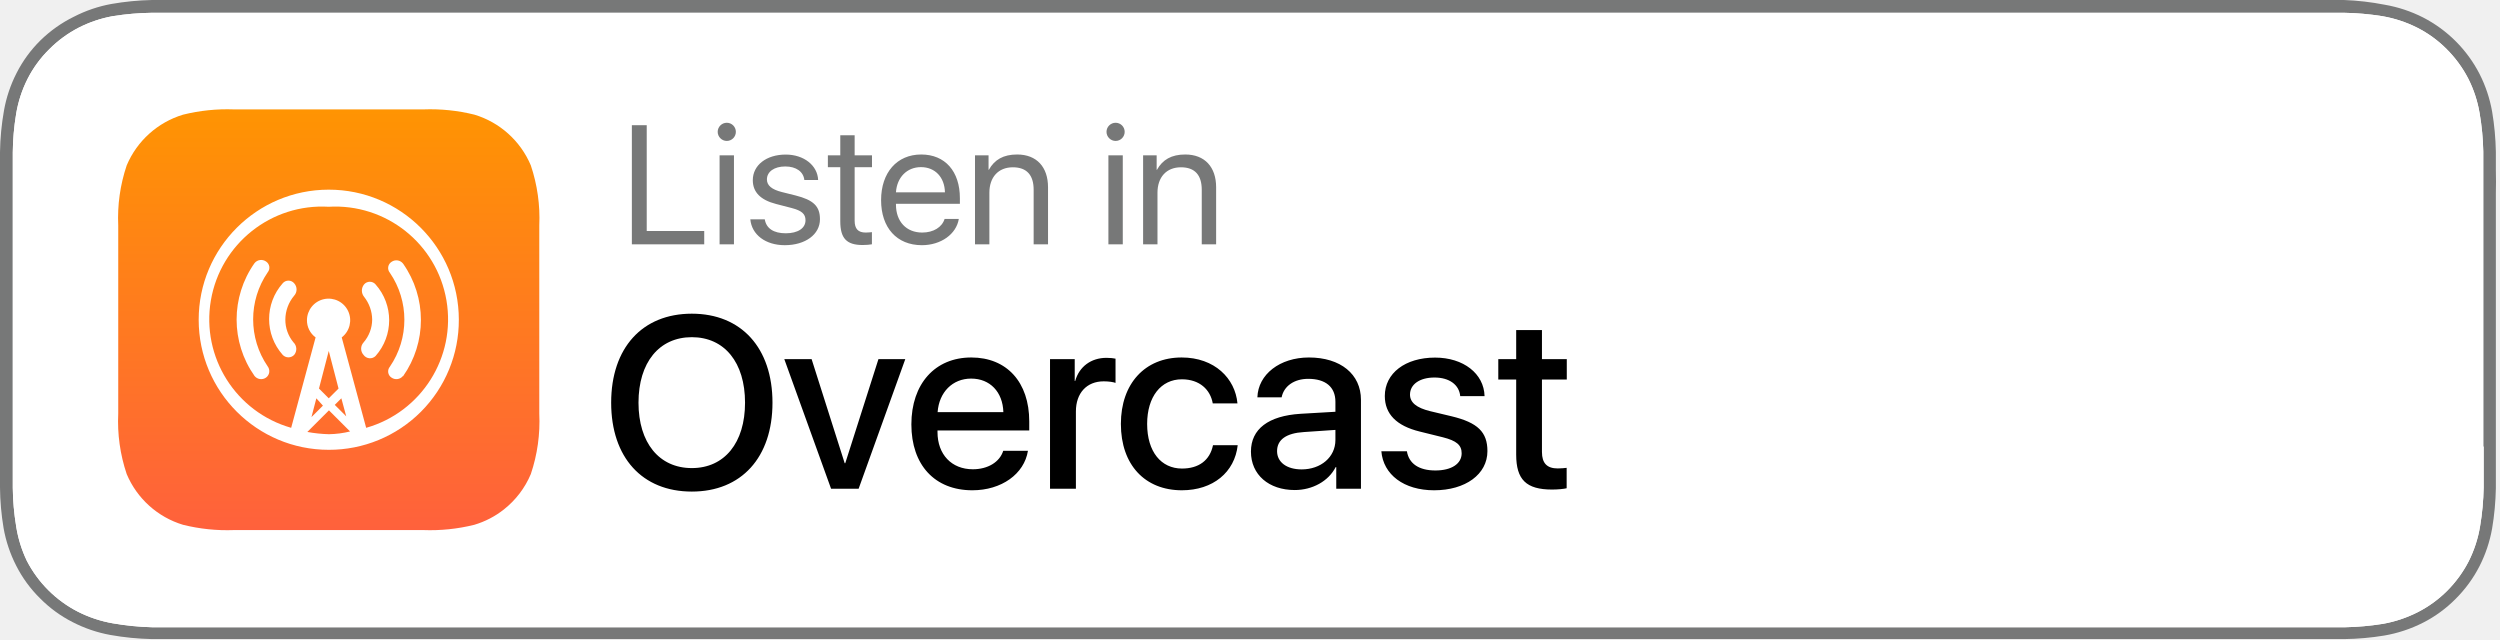
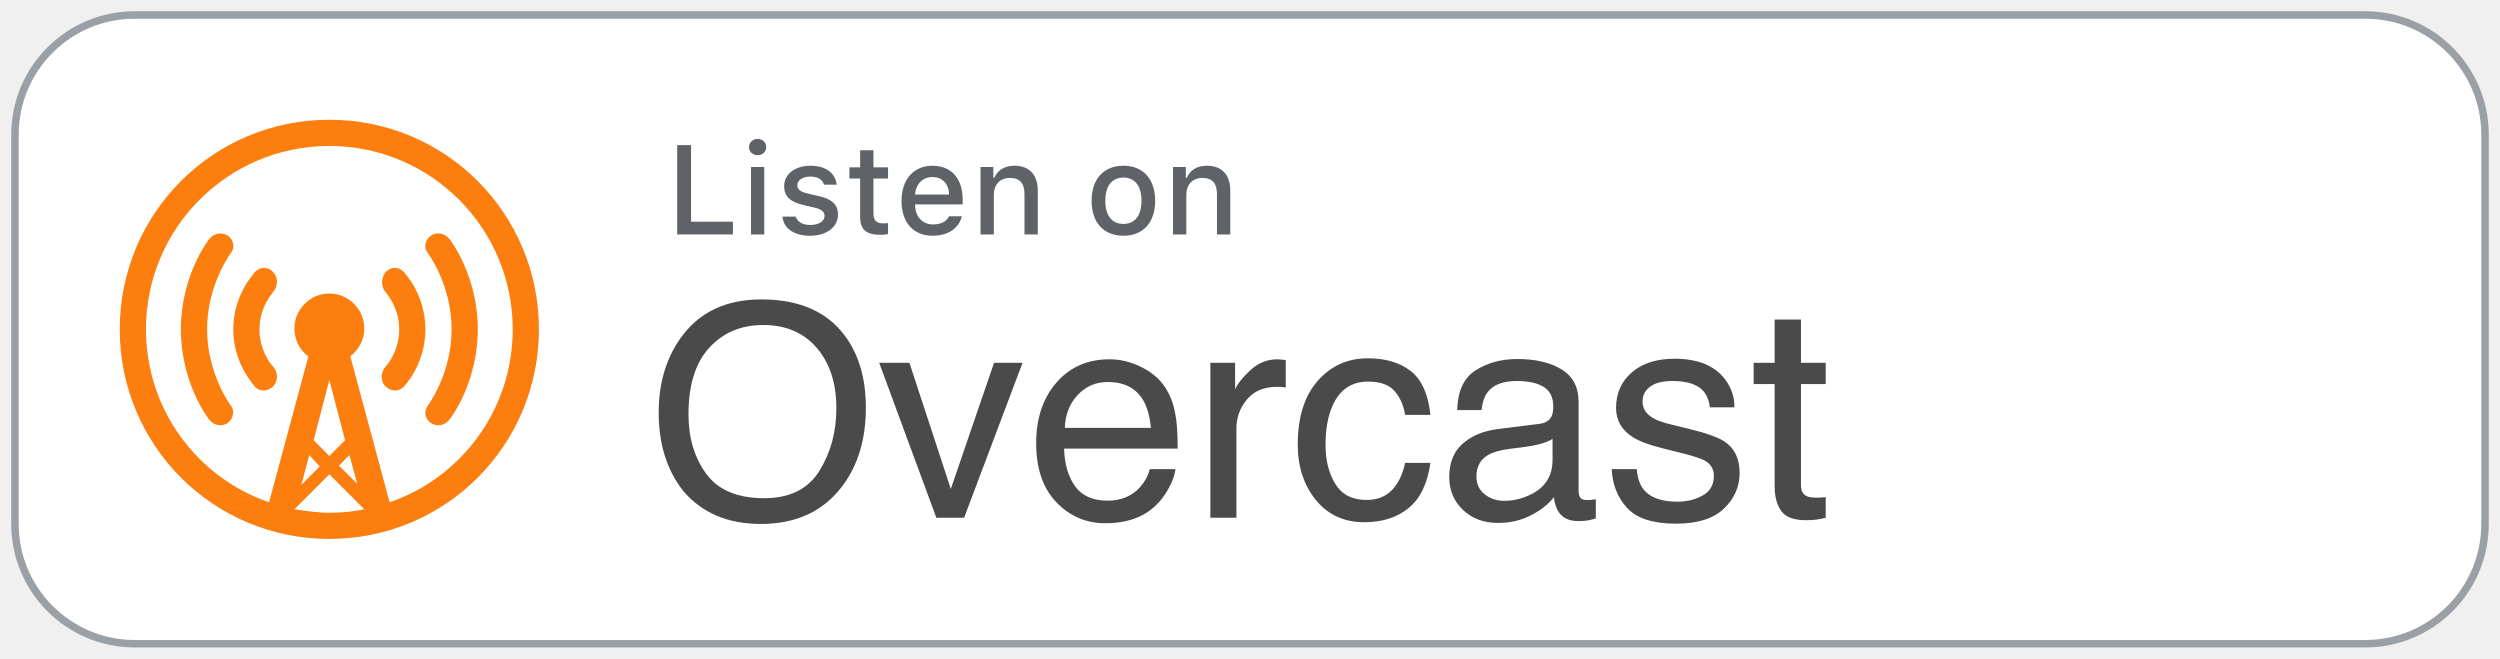
- <svg xmlns="http://www.w3.org/2000/svg" width="133px" height="34px" viewBox="0 0 133 34" version="1.1">
-   <defs>
-     <linearGradient x1="50%" y1="-0.015%" x2="50%" y2="99.97%" id="linearGradient-1">
-       <stop stop-color="#F452FF" offset="0%" />
-       <stop stop-color="#832BC1" offset="100%" />
-     </linearGradient>
-     <linearGradient x1="50%" y1="-0.015%" x2="50%" y2="99.97%" id="linearGradient-2">
-       <stop stop-color="#FF9402" offset="0%" />
-       <stop stop-color="#FF613C" offset="100%" />
-     </linearGradient>
-   </defs>
+ <svg xmlns="http://www.w3.org/2000/svg" width="167px" height="44px" viewBox="0 0 167 44" version="1.1">
  <g id="Page-1" stroke="none" stroke-width="1" fill="none" fill-rule="evenodd">
-     <g id="button-overcast-3">
-       <g id="Icon">
-         <g id="_Group_">
-           <path d="M132.78,9.08 L132.78,8.08 C132.767,7.359 132.7,6.641 132.58,5.93 C132.456,5.234 132.231,4.56 131.91,3.93 C131.247,2.642 130.198,1.593 128.91,0.93 C128.265,0.602 127.573,0.373 126.86,0.25 C126.148,0.111 125.425,0.027 124.7,-1.55431223e-15 L8.09,-1.55431223e-15 C7.366,0.015 6.644,0.086 5.93,0.21 C5.233,0.337 4.56,0.566 3.93,0.89 C3.274,1.213 2.673,1.638 2.15,2.15 C1.635,2.658 1.207,3.245 0.88,3.89 C0.558,4.52 0.332,5.194 0.21,5.89 C0.082,6.617 0.012,7.352 0,8.09 L0,9.09 L0,24.94 L0,25.94 C0.007,26.661 0.071,27.379 0.19,28.09 C0.312,28.786 0.538,29.461 0.86,30.09 C1.186,30.735 1.615,31.323 2.13,31.83 C2.638,32.344 3.225,32.773 3.87,33.1 C4.499,33.424 5.173,33.653 5.87,33.78 C6.603,33.911 7.345,33.984 8.09,34 L124.7,34 C125.42,33.991 126.139,33.928 126.85,33.81 C127.563,33.687 128.254,33.458 128.9,33.13 C129.545,32.803 130.132,32.374 130.64,31.86 C131.152,31.35 131.581,30.763 131.91,30.12 C132.231,29.49 132.456,28.816 132.58,28.12 C132.7,27.409 132.767,26.691 132.78,25.97 L132.78,24.97 L132.78,23.79 L132.78,10.25 C132.79,9.86 132.79,9.47 132.78,9.08 Z" id="_Path_" fill="#777878" fill-rule="nonzero" />
-           <path d="M132.13,23.76 L132.13,24.94 L132.13,25.94 C132.118,26.63 132.055,27.319 131.94,28 C131.834,28.643 131.631,29.267 131.34,29.85 C131.041,30.433 130.653,30.966 130.19,31.43 C129.73,31.89 129.2,32.275 128.62,32.57 C128.034,32.867 127.407,33.076 126.76,33.19 C126.098,33.296 125.43,33.356 124.76,33.37 L8.1,33.37 C7.396,33.352 6.694,33.281 6,33.16 C5.353,33.047 4.726,32.838 4.14,32.54 C2.971,31.94 2.02,30.989 1.42,29.82 C1.146,29.244 0.958,28.631 0.86,28 C0.748,27.322 0.687,26.637 0.68,25.95 L0.68,25.27 L0.68,8.79 L0.68,8.1 C0.687,7.413 0.748,6.728 0.86,6.05 C0.968,5.403 1.173,4.775 1.47,4.19 C1.766,3.608 2.155,3.078 2.62,2.62 C3.08,2.157 3.61,1.769 4.19,1.47 C4.76,1.18 5.37,0.974 6,0.86 C6.695,0.749 7.397,0.689 8.1,0.68 L124.68,0.68 C125.367,0.691 126.052,0.751 126.73,0.86 C127.377,0.97 128.004,1.176 128.59,1.47 C129.171,1.764 129.701,2.149 130.16,2.61 C130.622,3.071 131.01,3.6 131.31,4.18 C131.608,4.768 131.814,5.399 131.92,6.05 C132.033,6.711 132.096,7.38 132.11,8.05 L132.11,9.05 L132.11,10.21 L132.11,23.76 L132.13,23.76 Z" id="_Path_2" fill="#FFFFFF" fill-rule="nonzero" />
-           <g id="_Group_2" transform="translate(6, 5)">
-             <g id="_Group_3">
-               <path d="M22.24,20.22 C21.93,20.957 21.438,21.604 20.81,22.1 C20.341,22.472 19.804,22.75 19.23,22.92 C18.344,23.14 17.432,23.234 16.52,23.2 L6.45,23.2 C5.538,23.234 4.626,23.14 3.74,22.92 C2.388,22.512 1.288,21.522 0.74,20.22 C0.391,19.184 0.238,18.092 0.29,17 L0.29,17 L0.29,7 L0.29,7 C0.24,5.915 0.393,4.83 0.74,3.8 C1.288,2.498 2.388,1.508 3.74,1.1 C4.626,0.88 5.538,0.786 6.45,0.82 L16.53,0.82 C17.442,0.786 18.354,0.88 19.24,1.1 C20.592,1.508 21.692,2.498 22.24,3.8 C22.586,4.83 22.739,5.915 22.69,7 L22.69,17 C22.742,18.092 22.589,19.184 22.24,20.22 L22.24,20.22 Z" id="_Path_3" fill="url(#linearGradient-1)" fill-rule="nonzero" />
-               <path d="M22.24,20.22 C21.93,20.957 21.438,21.604 20.81,22.1 C20.341,22.472 19.804,22.75 19.23,22.92 C18.344,23.14 17.432,23.234 16.52,23.2 L6.45,23.2 C5.538,23.234 4.626,23.14 3.74,22.92 C2.388,22.512 1.288,21.522 0.74,20.22 C0.391,19.184 0.238,18.092 0.29,17 L0.29,17 L0.29,7 L0.29,7 C0.24,5.915 0.393,4.83 0.74,3.8 C1.288,2.498 2.388,1.508 3.74,1.1 C4.626,0.88 5.538,0.786 6.45,0.82 L16.53,0.82 C17.442,0.786 18.354,0.88 19.24,1.1 C20.592,1.508 21.692,2.498 22.24,3.8 C22.586,4.83 22.739,5.915 22.69,7 L22.69,17 C22.742,18.092 22.589,19.184 22.24,20.22 L22.24,20.22 Z" id="_Path_4" />
-               <g id="_Group_4" transform="translate(3, 3)" fill-rule="nonzero" fill="#FFFFFF">
-                 <path d="M10.11,10.68 C9.669,10.279 9.086,10.07 8.49,10.1 C7.894,10.07 7.311,10.279 6.87,10.68 C6.693,10.852 6.586,11.084 6.57,11.33 C6.513,11.892 6.513,12.458 6.57,13.02 C6.63,13.71 6.74,14.62 6.88,15.55 C6.938,15.982 7.025,16.41 7.14,16.83 C7.355,17.352 7.888,17.67 8.45,17.61 C9.012,17.67 9.545,17.352 9.76,16.83 C9.876,16.41 9.962,15.982 10.02,15.55 C10.17,14.62 10.28,13.7 10.33,13.02 C10.387,12.458 10.387,11.892 10.33,11.33 C10.336,11.094 10.258,10.864 10.11,10.68 Z M6.66,7.52 C6.66,8.531 7.479,9.35 8.49,9.35 C9.501,9.35 10.32,8.531 10.32,7.52 C10.32,6.509 9.501,5.69 8.49,5.69 C7.479,5.69 6.66,6.509 6.66,7.52 L6.66,7.52 Z M8.47,0.29 C4.623,0.283 1.334,3.058 0.695,6.852 C0.056,10.646 2.253,14.346 5.89,15.6 C5.924,15.61 5.96,15.602 5.988,15.581 C6.016,15.559 6.031,15.525 6.03,15.49 C6.03,15.22 5.95,14.95 5.92,14.68 C5.907,14.587 5.846,14.507 5.76,14.47 C2.775,13.172 1.111,9.957 1.774,6.771 C2.437,3.584 5.245,1.3 8.5,1.3 C11.755,1.3 14.563,3.584 15.226,6.771 C15.889,9.957 14.225,13.172 11.24,14.47 C11.154,14.507 11.093,14.587 11.08,14.68 C11.08,14.95 11.01,15.22 10.97,15.49 C10.969,15.525 10.984,15.559 11.012,15.581 C11.04,15.602 11.076,15.61 11.11,15.6 C14.741,14.332 16.923,10.627 16.272,6.837 C15.62,3.047 12.325,0.283 8.48,0.3 L8.47,0.29 Z M8.33,3.9 C10.111,3.83 11.748,4.874 12.436,6.518 C13.125,8.162 12.719,10.06 11.42,11.28 C11.35,11.348 11.313,11.443 11.32,11.54 C11.337,11.84 11.337,12.14 11.32,12.44 C11.316,12.48 11.336,12.518 11.37,12.538 C11.405,12.557 11.448,12.554 11.48,12.53 C13.39,11.227 14.227,8.832 13.546,6.622 C12.864,4.413 10.822,2.907 8.51,2.907 C6.198,2.907 4.156,4.413 3.474,6.622 C2.793,8.832 3.63,11.227 5.54,12.53 C5.572,12.554 5.615,12.557 5.65,12.538 C5.684,12.518 5.704,12.48 5.7,12.44 C5.682,12.14 5.682,11.84 5.7,11.54 C5.707,11.443 5.67,11.348 5.6,11.28 C4.346,10.103 3.92,8.288 4.521,6.676 C5.122,5.064 6.631,3.969 8.35,3.9 L8.33,3.9 Z" id="Shape" />
-               </g>
-             </g>
-           </g>
+     <g id="badges/overcast-badge" transform="translate(1, 1)">
+       <g id="Group" fill="#FFFFFF" fill-rule="nonzero" stroke="#9AA0A6" stroke-width="0.5">
+         <g id="Rectangle">
+           <rect x="0" y="0" width="165" height="42" rx="8" />
        </g>
-         <path d="M132.13,23.76 L132.13,24.94 L132.13,25.94 C132.118,26.63 132.055,27.319 131.94,28 C131.834,28.643 131.631,29.267 131.34,29.85 C131.041,30.433 130.653,30.966 130.19,31.43 C129.73,31.89 129.2,32.275 128.62,32.57 C128.034,32.867 127.407,33.076 126.76,33.19 C126.098,33.296 125.43,33.356 124.76,33.37 L8.1,33.37 C7.396,33.352 6.694,33.281 6,33.16 C5.353,33.047 4.726,32.838 4.14,32.54 C2.971,31.94 2.02,30.989 1.42,29.82 C1.146,29.244 0.958,28.631 0.86,28 C0.748,27.322 0.687,26.637 0.68,25.95 L0.68,25.27 L0.68,8.79 L0.68,8.1 C0.687,7.413 0.748,6.728 0.86,6.05 C0.968,5.403 1.173,4.775 1.47,4.19 C1.766,3.608 2.155,3.078 2.62,2.62 C3.08,2.157 3.61,1.769 4.19,1.47 C4.76,1.18 5.37,0.974 6,0.86 C6.695,0.749 7.397,0.689 8.1,0.68 L124.68,0.68 C125.367,0.691 126.052,0.751 126.73,0.86 C127.377,0.97 128.004,1.176 128.59,1.47 C129.171,1.764 129.701,2.149 130.16,2.61 C130.622,3.071 131.01,3.6 131.31,4.18 C131.608,4.768 131.814,5.399 131.92,6.05 C132.033,6.711 132.096,7.38 132.11,8.05 L132.11,9.05 L132.11,10.21 L132.11,23.76 L132.13,23.76 Z" id="_Path_5" fill="#FFFFFF" fill-rule="nonzero" />
-         <path d="M28.24,25.22 C27.93,25.957 27.438,26.604 26.81,27.1 C26.341,27.472 25.804,27.75 25.23,27.92 C24.344,28.14 23.432,28.234 22.52,28.2 L12.45,28.2 C11.538,28.234 10.626,28.14 9.74,27.92 C8.388,27.512 7.288,26.522 6.74,25.22 C6.391,24.184 6.238,23.092 6.29,22 L6.29,22 L6.29,12 L6.29,12 C6.24,10.915 6.393,9.83 6.74,8.8 C7.288,7.498 8.388,6.508 9.74,6.1 C10.626,5.88 11.538,5.786 12.45,5.82 L22.53,5.82 C23.442,5.786 24.354,5.88 25.24,6.1 C26.592,6.508 27.692,7.498 28.24,8.8 C28.586,9.83 28.739,10.915 28.69,12 L28.69,22 C28.742,23.092 28.589,24.184 28.24,25.22 L28.24,25.22 Z" id="_Path_6" fill="url(#linearGradient-2)" fill-rule="nonzero" />
      </g>
-       <g id="overcastCanvas" transform="translate(10, 10)" fill-rule="nonzero" fill="#FFFFFF">
-         <path d="M7.49,13.93 C3.669,13.93 0.572,10.834 0.57,7.013 C0.568,3.193 3.663,0.094 7.483,0.09 C11.304,0.086 14.404,3.179 14.41,7 C14.418,8.839 13.692,10.604 12.393,11.906 C11.093,13.207 9.329,13.935 7.49,13.93 Z M7.49,11.19 L8.01,10.67 L7.49,8.67 L6.97,10.67 L7.49,11.19 Z M6.83,11.19 L6.57,12.19 L7.18,11.58 L6.83,11.19 Z M8.16,11.19 L7.81,11.54 L8.42,12.15 L8.16,11.19 Z M8.65,12.98 L7.5,11.83 L6.35,12.98 C6.73,13.05 7.114,13.09 7.5,13.1 C7.884,13.094 8.267,13.043 8.64,12.95 L8.65,12.98 Z M7.49,1 C4.434,0.818 1.731,2.966 1.218,5.983 C0.705,9.001 2.546,11.922 5.49,12.76 L6.79,7.95 C6.497,7.736 6.325,7.393 6.33,7.03 C6.334,6.492 6.71,6.028 7.236,5.914 C7.762,5.8 8.297,6.066 8.523,6.554 C8.75,7.042 8.607,7.622 8.18,7.95 L9.48,12.76 C12.424,11.922 14.265,9.001 13.752,5.983 C13.239,2.966 10.536,0.818 7.48,1 L7.49,1 Z M11.44,10 C11.292,10.186 11.025,10.226 10.83,10.09 C10.735,10.03 10.671,9.932 10.653,9.82 C10.636,9.709 10.668,9.596 10.74,9.51 C11.77,8.003 11.77,6.017 10.74,4.51 C10.668,4.424 10.636,4.311 10.653,4.2 C10.671,4.088 10.735,3.99 10.83,3.93 C11.025,3.794 11.292,3.834 11.44,4.02 C12.71,5.818 12.71,8.222 11.44,10.02 L11.44,10 Z M9.34,8.88 C9.17,8.693 9.17,8.407 9.34,8.22 C9.634,7.881 9.797,7.449 9.8,7 C9.794,6.56 9.642,6.135 9.37,5.79 C9.212,5.598 9.212,5.322 9.37,5.13 C9.446,5.04 9.558,4.989 9.675,4.989 C9.792,4.989 9.904,5.04 9.98,5.13 C10.945,6.217 10.945,7.853 9.98,8.94 C9.892,9.027 9.769,9.071 9.646,9.059 C9.523,9.047 9.411,8.982 9.34,8.88 L9.34,8.88 Z M5.65,8.88 C5.571,8.964 5.46,9.011 5.345,9.011 C5.23,9.011 5.119,8.964 5.04,8.88 C4.075,7.793 4.075,6.157 5.04,5.07 C5.116,4.98 5.228,4.929 5.345,4.929 C5.462,4.929 5.574,4.98 5.65,5.07 C5.82,5.257 5.82,5.543 5.65,5.73 C5.35,6.086 5.184,6.535 5.18,7 C5.177,7.441 5.329,7.87 5.61,8.21 C5.798,8.388 5.816,8.681 5.65,8.88 L5.65,8.88 Z M4.15,10.09 C3.955,10.226 3.688,10.186 3.54,10 C2.27,8.202 2.27,5.798 3.54,4 C3.688,3.814 3.955,3.774 4.15,3.91 C4.245,3.97 4.309,4.068 4.327,4.18 C4.344,4.291 4.312,4.404 4.24,4.49 C3.21,5.997 3.21,7.983 4.24,9.49 C4.31,9.581 4.34,9.696 4.323,9.809 C4.306,9.922 4.244,10.024 4.15,10.09 L4.15,10.09 Z" id="overcastCanvas-group" />
+       <g id="../icons/overcast-icon" transform="translate(7, 7)" fill="#FC7E0F">
+         <path d="M14,28 C6.242,28 0,21.758 0,14 C0,6.242 6.242,0 14,0 C21.758,0 28,6.242 28,14 C28,21.758 21.758,28 14,28 Z M14,22.458 L15.05,21.408 L14,17.383 L12.95,21.408 L14,22.458 Z M12.658,22.4 L12.133,24.383 L13.358,23.158 L12.658,22.4 Z M15.342,22.4 L14.642,23.1 L15.867,24.325 L15.342,22.4 Z M16.333,26.017 L14,23.683 L11.667,26.017 C12.425,26.133 13.183,26.25 14,26.25 C14.817,26.25 15.575,26.192 16.333,26.017 Z M14,1.75 C7.233,1.75 1.75,7.233 1.75,14 C1.75,19.367 5.192,23.917 9.975,25.55 L12.6,15.808 C12.017,15.4 11.667,14.7 11.667,13.942 C11.667,12.658 12.717,11.608 14,11.608 C15.283,11.608 16.333,12.658 16.333,13.942 C16.333,14.7 15.983,15.342 15.4,15.808 L18.025,25.55 C22.808,23.917 26.25,19.367 26.25,14 C26.25,7.233 20.767,1.75 14,1.75 Z M21.992,20.067 C21.7,20.417 21.175,20.533 20.767,20.242 C20.358,19.95 20.3,19.425 20.592,19.075 C20.592,19.075 22.167,16.975 22.167,14 C22.167,11.025 20.592,8.925 20.592,8.925 C20.3,8.575 20.358,8.05 20.767,7.758 C21.175,7.467 21.7,7.583 21.992,7.933 C22.108,8.05 23.917,10.442 23.917,14 C23.917,17.558 22.108,19.95 21.992,20.067 Z M17.733,17.792 C17.383,17.442 17.442,16.8 17.792,16.45 C17.792,16.45 18.667,15.517 18.667,14 C18.667,12.483 17.792,11.608 17.792,11.55 C17.442,11.2 17.442,10.617 17.733,10.208 C18.083,9.8 18.608,9.8 18.958,10.15 C19.017,10.208 20.417,11.667 20.417,14 C20.417,16.333 19.017,17.792 18.958,17.85 C18.608,18.2 18.083,18.142 17.733,17.792 Z M10.267,17.792 C9.917,18.142 9.392,18.2 9.042,17.85 C8.983,17.733 7.583,16.333 7.583,14 C7.583,11.667 8.983,10.267 9.042,10.15 C9.392,9.8 9.975,9.8 10.267,10.208 C10.617,10.558 10.558,11.2 10.208,11.55 C10.208,11.608 9.333,12.483 9.333,14 C9.333,15.517 10.208,16.45 10.208,16.45 C10.558,16.8 10.617,17.383 10.267,17.792 Z M7.233,20.242 C6.825,20.533 6.3,20.417 6.008,20.067 C5.892,19.95 4.083,17.558 4.083,14 C4.083,10.442 5.892,8.05 6.008,7.933 C6.3,7.583 6.825,7.467 7.233,7.758 C7.642,8.05 7.7,8.575 7.408,8.925 C7.408,8.925 5.833,11.025 5.833,14 C5.833,16.975 7.408,19.075 7.408,19.075 C7.7,19.425 7.583,19.95 7.233,20.242 Z" id="overcastCanvas-bezier" />
+       </g>
+       <g id="Group" transform="translate(44, 8)" fill="#5F6368" fill-rule="nonzero">
+         <g id="Listen-On" transform="translate(0.2361, 0.2808)">
+           <polygon id="Path" points="3.722 6.38 0 6.38 0 0.413 0.926 0.413 0.926 5.528 3.722 5.528" />
+           <path d="M4.798,0.546 C4.798,0.235 5.043,-5.55111512e-17 5.373,-5.55111512e-17 C5.704,-5.55111512e-17 5.948,0.235 5.948,0.546 C5.948,0.852 5.704,1.087 5.373,1.087 C5.043,1.087 4.798,0.852 4.798,0.546 Z M4.931,1.877 L5.816,1.877 L5.816,6.38 L4.931,6.38 L4.931,1.877 Z" id="Shape" />
+           <path d="M8.895,1.79 C9.908,1.79 10.569,2.262 10.656,3.056 L9.804,3.056 C9.721,2.725 9.399,2.514 8.895,2.514 C8.398,2.514 8.022,2.749 8.022,3.101 C8.022,3.37 8.249,3.539 8.737,3.651 L9.486,3.825 C10.342,4.023 10.742,4.391 10.742,5.053 C10.742,5.901 9.953,6.467 8.878,6.467 C7.806,6.467 7.108,5.983 7.029,5.186 L7.918,5.186 C8.03,5.533 8.361,5.747 8.898,5.747 C9.453,5.747 9.846,5.5 9.846,5.14 C9.846,4.871 9.635,4.697 9.184,4.59 L8.398,4.408 C7.542,4.205 7.145,3.821 7.145,3.151 C7.145,2.353 7.877,1.79 8.895,1.79 Z" id="Path" />
+           <path d="M13.11,0.756 L13.11,1.898 L14.085,1.898 L14.085,2.646 L13.11,2.646 L13.11,4.962 C13.11,5.434 13.304,5.64 13.747,5.64 C13.883,5.64 13.961,5.632 14.085,5.62 L14.085,6.36 C13.941,6.384 13.775,6.405 13.602,6.405 C12.613,6.405 12.221,6.057 12.221,5.189 L12.221,2.646 L11.505,2.646 L11.505,1.898 L12.221,1.898 L12.221,0.756 L13.11,0.756 Z" id="Path" />
+           <path d="M19.017,5.165 C18.814,5.971 18.095,6.467 17.065,6.467 C15.775,6.467 14.985,5.582 14.985,4.143 C14.985,2.704 15.791,1.79 17.061,1.79 C18.314,1.79 19.071,2.647 19.071,4.061 L19.071,4.371 L15.891,4.371 L15.891,4.42 C15.92,5.21 16.379,5.71 17.09,5.71 C17.627,5.71 17.996,5.516 18.161,5.165 L19.017,5.165 Z M15.891,3.713 L18.165,3.713 C18.145,3.006 17.714,2.547 17.057,2.547 C16.399,2.547 15.941,3.01 15.891,3.713 Z" id="Shape" />
+           <path d="M20.263,1.877 L21.119,1.877 L21.119,2.593 L21.186,2.593 C21.404,2.092 21.851,1.79 22.529,1.79 C23.534,1.79 24.088,2.394 24.088,3.465 L24.088,6.38 L23.199,6.38 L23.199,3.688 C23.199,2.965 22.885,2.605 22.228,2.605 C21.57,2.605 21.152,3.043 21.152,3.746 L21.152,6.38 L20.263,6.38 L20.263,1.877 Z" id="Path" />
+           <path d="M27.682,4.127 C27.682,2.675 28.493,1.79 29.808,1.79 C31.118,1.79 31.929,2.675 31.929,4.127 C31.929,5.586 31.123,6.467 29.808,6.467 C28.488,6.467 27.682,5.586 27.682,4.127 Z M31.015,4.127 C31.015,3.151 30.577,2.58 29.808,2.58 C29.034,2.58 28.6,3.151 28.6,4.127 C28.6,5.111 29.034,5.677 29.808,5.677 C30.577,5.677 31.015,5.107 31.015,4.127 Z" id="Shape" />
+           <path d="M33.121,1.877 L33.977,1.877 L33.977,2.593 L34.044,2.593 C34.263,2.092 34.709,1.79 35.387,1.79 C36.392,1.79 36.946,2.394 36.946,3.465 L36.946,6.38 L36.057,6.38 L36.057,3.688 C36.057,2.965 35.743,2.605 35.086,2.605 C34.428,2.605 34.01,3.043 34.01,3.746 L34.01,6.38 L33.121,6.38 L33.121,1.877 Z" id="Path" />
+         </g>
+       </g>
+       <g id="wordmark" transform="translate(43, 19)" fill="#4A4A4A" fill-rule="nonzero">
+         <path d="M6.823,15 C9.162,15 10.963,14.175 12.226,12.526 C13.302,11.121 13.84,9.359 13.84,7.239 C13.84,5.28 13.37,3.673 12.429,2.416 C11.224,0.805 9.369,0 6.862,0 C4.465,0 2.655,0.876 1.43,2.629 C0.477,3.995 7.10542736e-15,5.638 7.10542736e-15,7.558 C7.10542736e-15,9.684 0.557,11.443 1.672,12.835 C2.922,14.278 4.639,15 6.823,15 Z M7.055,13.28 C5.271,13.28 3.98,12.74 3.185,11.661 C2.389,10.582 1.991,9.256 1.991,7.684 C1.991,5.718 2.455,4.232 3.383,3.223 C4.311,2.215 5.509,1.711 6.978,1.711 C8.492,1.711 9.686,2.22 10.559,3.238 C11.432,4.256 11.869,5.599 11.869,7.268 C11.869,8.847 11.49,10.243 10.733,11.458 C9.976,12.672 8.75,13.28 7.055,13.28 Z M20.403,14.584 L24.307,4.233 L22.403,4.233 L19.514,12.661 L16.749,4.233 L14.729,4.233 L18.547,14.584 L20.403,14.584 Z M29.836,14.952 C30.364,14.952 30.838,14.9 31.256,14.797 C32.036,14.617 32.69,14.269 33.218,13.753 C33.534,13.457 33.819,13.075 34.074,12.608 C34.328,12.141 34.478,11.717 34.523,11.337 L34.523,11.337 L32.812,11.337 C32.684,11.794 32.465,12.197 32.155,12.545 C31.614,13.144 30.889,13.444 29.981,13.444 C29.008,13.444 28.289,13.127 27.825,12.492 C27.361,11.857 27.113,11.015 27.081,9.965 L27.081,9.965 L34.668,9.965 C34.668,8.921 34.617,8.16 34.514,7.684 C34.398,6.988 34.166,6.379 33.818,5.857 C33.457,5.309 32.932,4.863 32.242,4.518 C31.553,4.174 30.841,4.001 30.106,4.001 C28.65,4.001 27.471,4.52 26.569,5.557 C25.667,6.595 25.216,7.945 25.216,9.607 C25.216,11.295 25.664,12.608 26.559,13.545 C27.455,14.483 28.547,14.952 29.836,14.952 Z M32.88,8.582 L27.13,8.582 C27.162,7.693 27.448,6.96 27.99,6.384 C28.531,5.807 29.201,5.519 30,5.519 C31.115,5.519 31.91,5.938 32.387,6.775 C32.645,7.226 32.809,7.829 32.88,8.582 L32.88,8.582 Z M38.592,14.584 L38.592,8.631 C38.592,7.896 38.827,7.247 39.298,6.683 C39.768,6.12 40.441,5.838 41.318,5.838 C41.421,5.838 41.516,5.841 41.603,5.847 C41.69,5.854 41.785,5.867 41.888,5.886 L41.888,5.886 L41.888,4.05 C41.701,4.03 41.569,4.017 41.492,4.011 C41.414,4.005 41.36,4.001 41.327,4.001 C40.638,4.001 40.029,4.251 39.501,4.75 C38.972,5.25 38.64,5.673 38.505,6.021 L38.505,6.021 L38.505,4.233 L36.852,4.233 L36.852,14.584 L38.592,14.584 Z M47.136,14.884 C48.341,14.884 49.33,14.567 50.103,13.932 C50.876,13.297 51.36,12.294 51.553,10.921 L51.553,10.921 L49.861,10.921 C49.7,11.688 49.409,12.292 48.987,12.734 C48.565,13.175 47.993,13.396 47.271,13.396 C46.331,13.396 45.641,13.041 45.203,12.332 C44.765,11.624 44.546,10.751 44.546,9.713 C44.546,8.682 44.7,7.816 45.01,7.113 C45.486,6.031 46.279,5.49 47.387,5.49 C48.199,5.49 48.789,5.701 49.156,6.123 C49.523,6.545 49.758,7.075 49.861,7.713 L49.861,7.713 L51.553,7.713 C51.405,6.327 50.965,5.351 50.234,4.784 C49.502,4.217 48.553,3.934 47.387,3.934 C46.021,3.934 44.897,4.439 44.014,5.451 C43.131,6.463 42.69,7.877 42.69,9.694 C42.69,11.176 43.093,12.411 43.898,13.4 C44.704,14.389 45.783,14.884 47.136,14.884 Z M56.076,14.932 C56.875,14.932 57.606,14.762 58.27,14.42 C58.934,14.079 59.443,13.676 59.797,13.212 C59.855,13.624 59.955,13.943 60.097,14.169 C60.367,14.594 60.802,14.807 61.401,14.807 C61.646,14.807 61.84,14.797 61.981,14.778 C62.123,14.758 62.329,14.71 62.6,14.633 L62.6,14.633 L62.6,13.347 C62.49,13.367 62.387,13.381 62.291,13.391 C62.194,13.4 62.107,13.405 62.03,13.405 C61.791,13.405 61.635,13.351 61.561,13.241 C61.487,13.131 61.45,12.986 61.45,12.806 L61.45,12.806 L61.45,6.843 C61.45,5.863 61.073,5.142 60.319,4.678 C59.559,4.214 58.57,3.982 57.352,3.982 C56.302,3.982 55.379,4.232 54.583,4.731 C53.787,5.23 53.373,6.118 53.341,7.394 L53.341,7.394 L54.965,7.394 C55.029,6.859 55.168,6.456 55.38,6.186 C55.76,5.696 56.405,5.451 57.313,5.451 C58.099,5.451 58.703,5.585 59.125,5.852 C59.547,6.12 59.758,6.55 59.758,7.142 C59.758,7.432 59.72,7.655 59.642,7.809 C59.507,8.093 59.24,8.26 58.84,8.312 L58.84,8.312 L56.066,8.66 C55.093,8.782 54.307,9.108 53.708,9.636 C53.109,10.164 52.809,10.909 52.809,11.869 C52.809,12.745 53.114,13.475 53.723,14.058 C54.332,14.641 55.116,14.932 56.076,14.932 Z M56.482,13.454 C55.979,13.454 55.544,13.309 55.177,13.019 C54.81,12.729 54.626,12.332 54.626,11.83 C54.626,11.166 54.894,10.683 55.428,10.38 C55.744,10.2 56.218,10.068 56.849,9.984 L56.849,9.984 L57.903,9.849 C58.225,9.81 58.553,9.745 58.889,9.655 C59.224,9.565 59.497,9.452 59.71,9.317 L59.71,9.317 L59.71,10.718 C59.71,11.788 59.227,12.558 58.26,13.028 C57.687,13.312 57.094,13.454 56.482,13.454 Z M67.964,14.981 C69.394,14.981 70.459,14.646 71.158,13.976 C71.857,13.305 72.207,12.51 72.207,11.588 C72.207,10.635 71.869,9.936 71.192,9.491 C70.767,9.207 69.929,8.914 68.679,8.611 L68.679,8.611 L67.529,8.331 C67.026,8.209 66.646,8.067 66.389,7.906 C65.944,7.635 65.722,7.274 65.722,6.823 C65.722,6.411 65.891,6.079 66.229,5.828 C66.567,5.577 67.065,5.451 67.722,5.451 C68.708,5.451 69.401,5.68 69.8,6.137 C70.045,6.459 70.184,6.817 70.216,7.21 L70.216,7.21 L71.859,7.21 C71.872,6.54 71.662,5.915 71.231,5.335 C70.541,4.42 69.417,3.963 67.858,3.963 C66.666,3.963 65.717,4.265 65.011,4.871 C64.306,5.477 63.953,6.269 63.953,7.249 C63.953,8.08 64.327,8.731 65.074,9.201 C65.493,9.472 66.144,9.716 67.026,9.936 L67.026,9.936 L68.409,10.284 C69.149,10.47 69.646,10.635 69.897,10.776 C70.29,11.008 70.486,11.347 70.486,11.791 C70.486,12.378 70.242,12.811 69.752,13.091 C69.262,13.371 68.695,13.512 68.051,13.512 C66.968,13.512 66.208,13.231 65.77,12.671 C65.532,12.361 65.387,11.917 65.335,11.337 L65.335,11.337 L63.663,11.337 C63.708,12.368 64.051,13.233 64.692,13.932 C65.333,14.631 66.424,14.981 67.964,14.981 Z M76.633,14.749 C76.885,14.749 77.118,14.736 77.334,14.71 C77.55,14.684 77.758,14.642 77.957,14.584 L77.957,14.584 L77.957,13.212 C77.829,13.225 77.716,13.233 77.619,13.236 C77.523,13.239 77.432,13.241 77.349,13.241 C77.033,13.241 76.807,13.206 76.672,13.135 C76.427,13.012 76.305,12.771 76.305,12.41 L76.305,12.41 L76.305,5.654 L77.957,5.654 L77.957,4.233 L76.305,4.233 L76.305,1.343 L74.546,1.343 L74.546,4.233 L73.144,4.233 L73.144,5.654 L74.546,5.654 L74.546,12.506 C74.546,13.17 74.691,13.71 74.981,14.125 C75.271,14.541 75.822,14.749 76.633,14.749 Z" id="Overcast" />
      </g>
    </g>
-     <path d="M37.465,12.288 L34.406,12.288 L34.406,6.659 L33.615,6.659 L33.615,13 L37.465,13 L37.465,12.288 Z M38.282,13 L39.047,13 L39.047,8.263 L38.282,8.263 L38.282,13 Z M38.665,7.498 C38.933,7.498 39.148,7.278 39.148,7.015 C39.148,6.747 38.933,6.531 38.665,6.531 C38.401,6.531 38.181,6.747 38.181,7.015 C38.181,7.278 38.401,7.498 38.665,7.498 Z M40.049,9.585 C40.049,10.218 40.453,10.636 41.284,10.851 L42.114,11.066 C42.655,11.207 42.853,11.383 42.853,11.717 C42.853,12.143 42.448,12.411 41.802,12.411 C41.156,12.411 40.765,12.152 40.686,11.668 L39.917,11.668 C39.992,12.49 40.73,13.044 41.75,13.044 C42.844,13.044 43.622,12.473 43.622,11.664 C43.622,10.974 43.279,10.64 42.321,10.398 L41.6,10.218 C41.055,10.082 40.8,9.867 40.8,9.546 C40.8,9.133 41.191,8.856 41.776,8.856 C42.356,8.856 42.743,9.133 42.791,9.577 L43.525,9.577 C43.494,8.799 42.765,8.223 41.802,8.223 C40.774,8.223 40.049,8.786 40.049,9.585 Z M44.703,7.195 L44.703,8.263 L44.043,8.263 L44.043,8.896 L44.703,8.896 L44.703,11.77 C44.703,12.679 45.037,13.035 45.894,13.035 C46.074,13.035 46.293,13.018 46.386,12.996 L46.386,12.35 C46.333,12.358 46.148,12.372 46.056,12.372 C45.652,12.372 45.467,12.174 45.467,11.739 L45.467,8.896 L46.39,8.896 L46.39,8.263 L45.467,8.263 L45.467,7.195 L44.703,7.195 Z M48.996,8.891 C48.253,8.891 47.717,9.432 47.665,10.231 L50.271,10.231 C50.253,9.427 49.743,8.891 48.996,8.891 Z M50.253,11.646 L51.009,11.646 C50.877,12.459 50.055,13.044 49.044,13.044 C47.713,13.044 46.874,12.117 46.874,10.649 C46.874,9.181 47.717,8.219 49.009,8.219 C50.275,8.219 51.066,9.111 51.066,10.543 L51.066,10.842 L47.665,10.842 L47.665,10.886 C47.665,11.787 48.218,12.372 49.062,12.372 C49.655,12.372 50.117,12.09 50.253,11.646 Z M51.87,13 L52.635,13 L52.635,10.249 C52.635,9.436 53.105,8.9 53.883,8.9 C54.63,8.9 54.99,9.322 54.99,10.095 L54.99,13 L55.755,13 L55.755,9.963 C55.755,8.887 55.153,8.219 54.111,8.219 C53.377,8.219 52.907,8.496 52.608,9.032 L52.591,9.032 L52.591,8.263 L51.87,8.263 L51.87,13 Z M58.967,13 L59.732,13 L59.732,8.263 L58.967,8.263 L58.967,13 Z M59.35,7.498 C59.618,7.498 59.833,7.278 59.833,7.015 C59.833,6.747 59.618,6.531 59.35,6.531 C59.086,6.531 58.866,6.747 58.866,7.015 C58.866,7.278 59.086,7.498 59.35,7.498 Z M60.813,13 L61.578,13 L61.578,10.249 C61.578,9.436 62.048,8.9 62.826,8.9 C63.573,8.9 63.933,9.322 63.933,10.095 L63.933,13 L64.698,13 L64.698,9.963 C64.698,8.887 64.096,8.219 63.054,8.219 C62.32,8.219 61.85,8.496 61.551,9.032 L61.534,9.032 L61.534,8.263 L60.813,8.263 L60.813,13 Z" id="Listen-in" fill="#777878" />
-     <path d="M36.805,16.688 C39.439,16.688 41.096,18.51 41.096,21.423 C41.096,24.337 39.439,26.152 36.805,26.152 C34.165,26.152 32.514,24.337 32.514,21.423 C32.514,18.51 34.165,16.688 36.805,16.688 Z M36.805,17.938 C35.066,17.938 33.968,19.284 33.968,21.423 C33.968,23.556 35.066,24.902 36.805,24.902 C38.544,24.902 39.636,23.556 39.636,21.423 C39.636,19.284 38.544,17.938 36.805,17.938 Z M48.161,19.106 L46.733,19.106 L44.968,24.642 L44.937,24.642 L43.178,19.106 L41.725,19.106 L44.213,26 L45.679,26 L48.161,19.106 Z M51.665,20.141 C50.675,20.141 49.958,20.865 49.881,21.925 L53.379,21.925 C53.347,20.852 52.668,20.141 51.665,20.141 Z M53.373,23.981 L54.687,23.981 C54.49,25.219 53.277,26.083 51.729,26.083 C49.729,26.083 48.485,24.737 48.485,22.579 C48.485,20.42 49.742,19.018 51.671,19.018 C53.563,19.018 54.756,20.332 54.756,22.42 L54.756,22.902 L49.875,22.902 L49.875,22.985 C49.875,24.178 50.624,24.965 51.754,24.965 C52.554,24.965 53.182,24.584 53.373,23.981 Z M55.861,26 L57.238,26 L57.238,21.887 C57.238,20.916 57.81,20.287 58.717,20.287 C58.99,20.287 59.231,20.325 59.346,20.37 L59.346,19.081 C59.238,19.056 59.066,19.037 58.863,19.037 C58.051,19.037 57.416,19.5 57.2,20.268 L57.175,20.268 L57.175,19.106 L55.861,19.106 L55.861,26 Z M65.833,21.461 C65.712,20.135 64.621,19.018 62.862,19.018 C60.914,19.018 59.631,20.408 59.631,22.553 C59.631,24.737 60.92,26.083 62.875,26.083 C64.532,26.083 65.687,25.124 65.846,23.683 L64.532,23.683 C64.367,24.489 63.776,24.927 62.881,24.927 C61.777,24.927 61.028,24.039 61.028,22.553 C61.028,21.106 61.764,20.179 62.875,20.179 C63.821,20.179 64.392,20.731 64.519,21.461 L65.833,21.461 Z M69.248,24.972 C70.27,24.972 71.044,24.318 71.044,23.41 L71.044,22.871 L69.369,22.985 C68.429,23.042 67.94,23.391 67.94,24 C67.94,24.591 68.455,24.972 69.248,24.972 Z M68.88,26.07 C67.502,26.07 66.55,25.257 66.55,24.026 C66.55,22.82 67.483,22.122 69.185,22.014 L71.044,21.906 L71.044,21.373 C71.044,20.585 70.518,20.154 69.597,20.154 C68.848,20.154 68.302,20.541 68.182,21.138 L66.893,21.138 C66.931,19.919 68.086,19.018 69.635,19.018 C71.317,19.018 72.403,19.906 72.403,21.271 L72.403,26 L71.089,26 L71.089,24.851 L71.057,24.851 C70.676,25.6 69.819,26.07 68.88,26.07 Z M73.672,21.068 C73.672,22.02 74.288,22.655 75.532,22.959 L76.764,23.264 C77.487,23.448 77.76,23.677 77.76,24.115 C77.76,24.673 77.221,25.029 76.364,25.029 C75.488,25.029 74.955,24.667 74.847,24.007 L73.488,24.007 C73.59,25.251 74.688,26.083 76.294,26.083 C77.963,26.083 79.131,25.232 79.131,24 C79.131,22.985 78.617,22.483 77.227,22.147 L76.084,21.874 C75.354,21.696 75.012,21.411 75.012,20.992 C75.012,20.446 75.532,20.084 76.313,20.084 C77.1,20.084 77.627,20.465 77.684,21.074 L78.979,21.074 C78.947,19.875 77.855,19.024 76.345,19.024 C74.758,19.024 73.672,19.855 73.672,21.068 Z M80.661,17.558 L80.661,19.106 L79.709,19.106 L79.709,20.192 L80.661,20.192 L80.661,24.185 C80.661,25.518 81.194,26.044 82.572,26.044 C82.87,26.044 83.194,26.013 83.346,25.975 L83.346,24.889 C83.257,24.902 83.022,24.921 82.876,24.921 C82.299,24.921 82.032,24.642 82.032,24.045 L82.032,20.192 L83.353,20.192 L83.353,19.106 L82.032,19.106 L82.032,17.558 L80.661,17.558 Z" id="Overcast" fill="#000000" />
  </g>
</svg>
